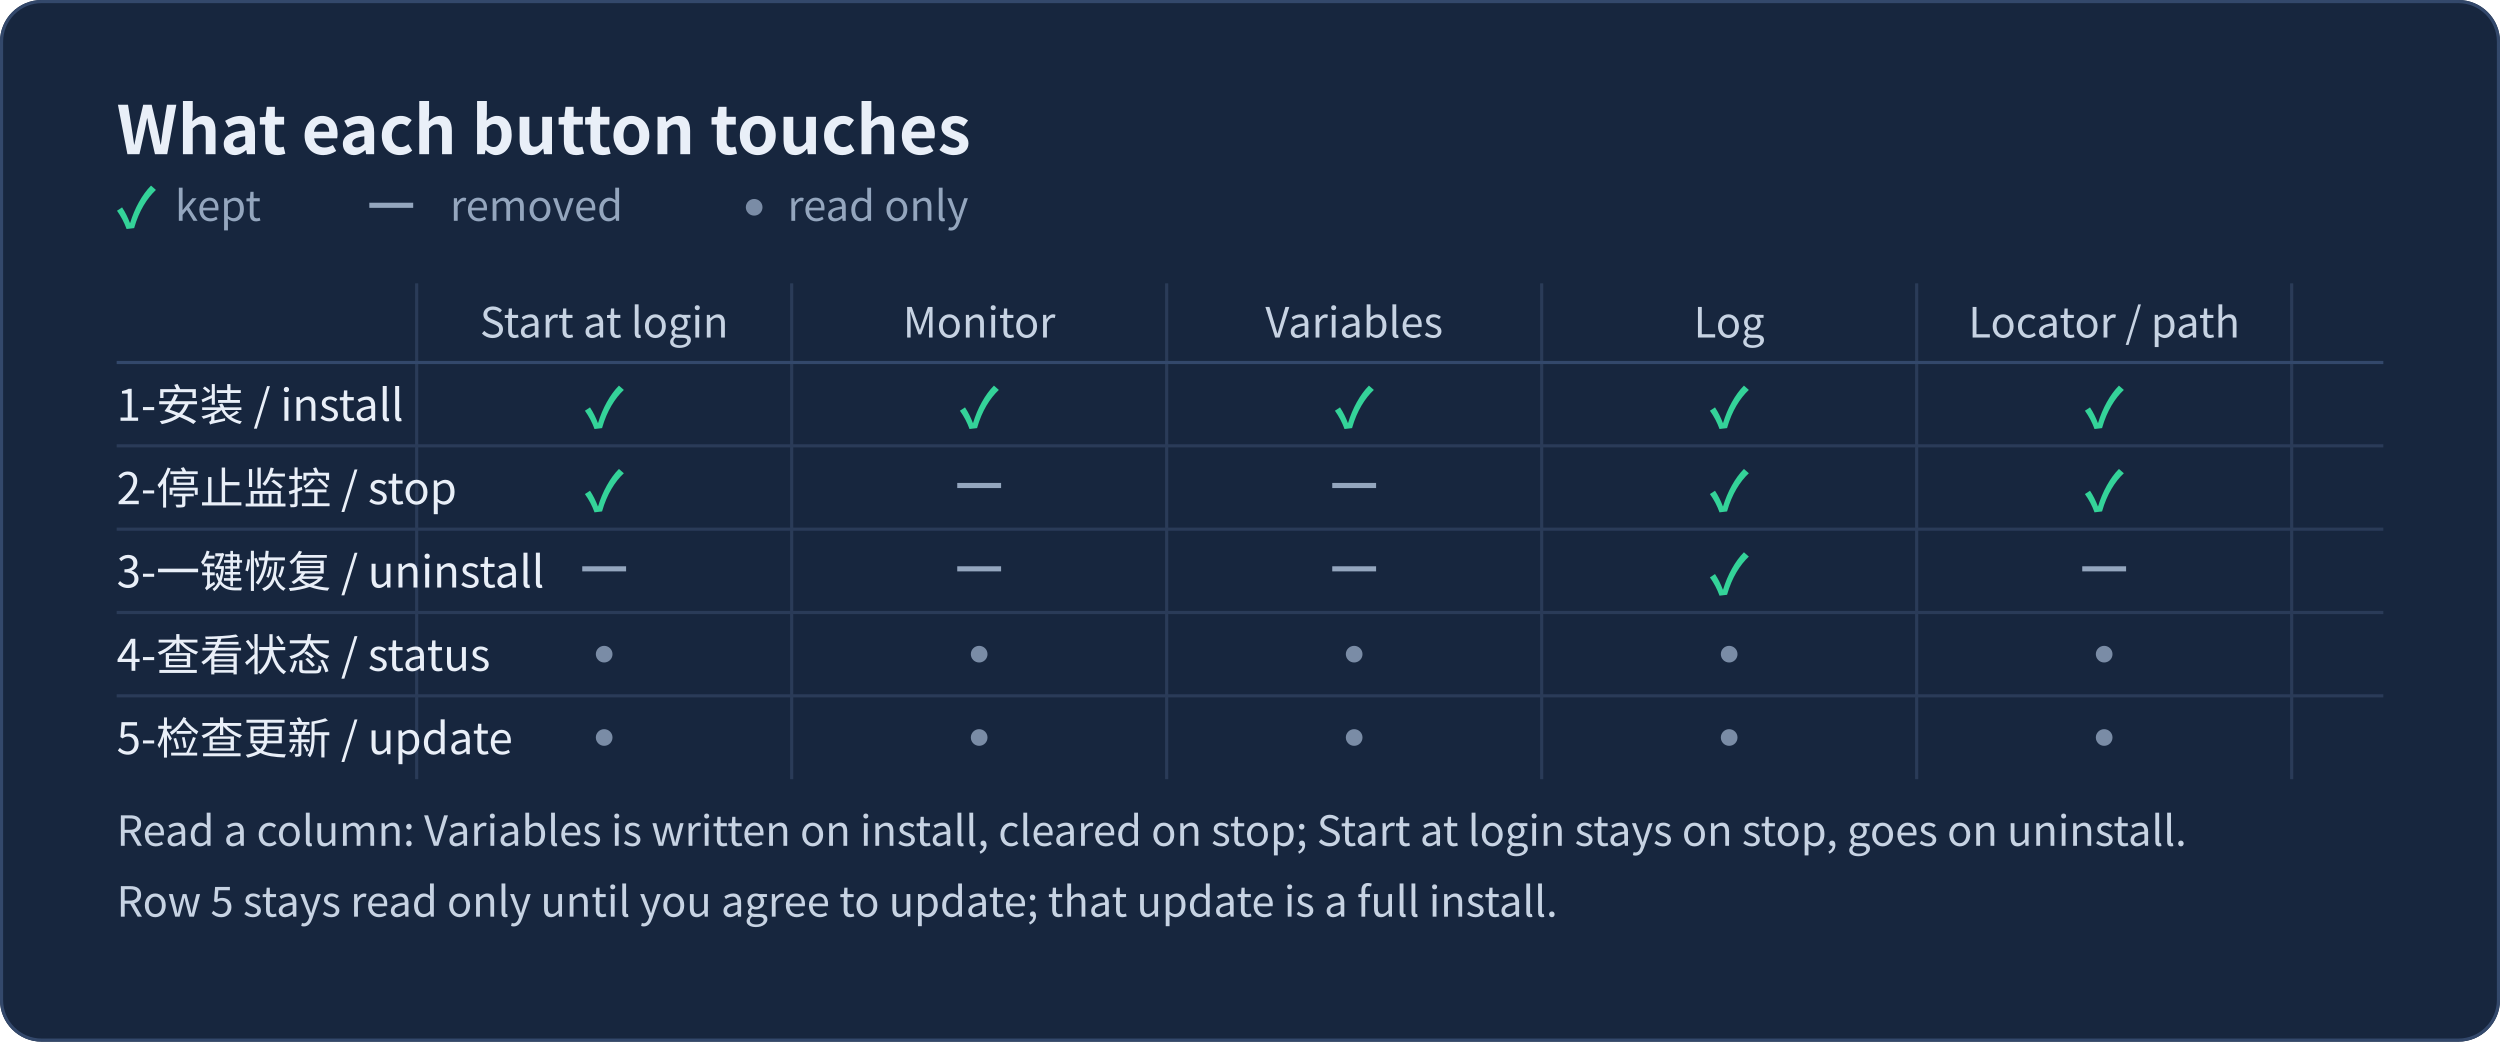
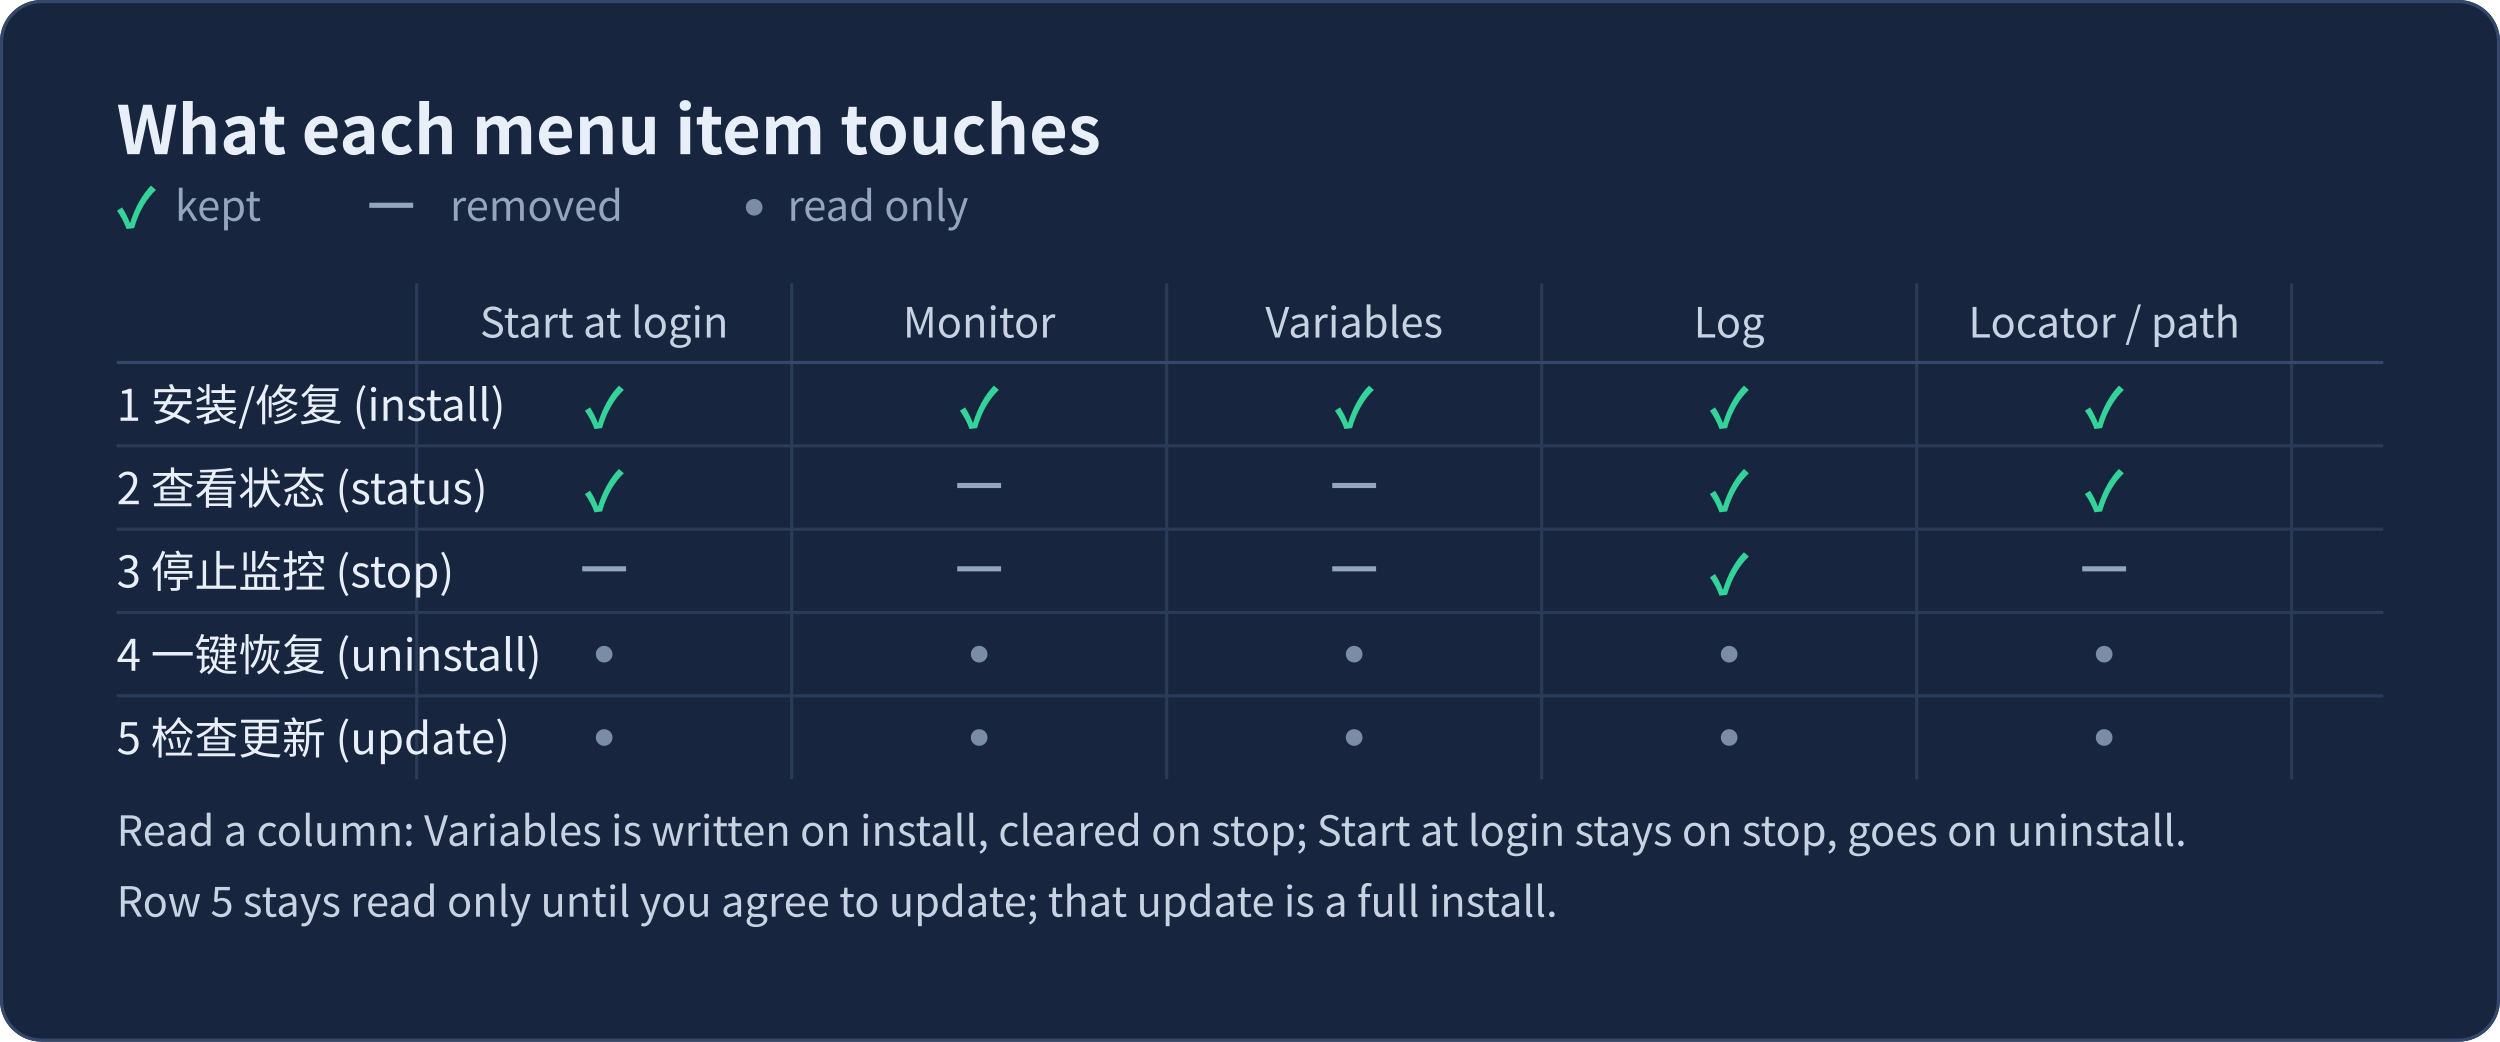
<svg xmlns="http://www.w3.org/2000/svg" width="1200" height="500" viewBox="0 0 1200 500" role="img" aria-labelledby="buttonsTitle buttonsDesc" font-family="-apple-system, BlinkMacSystemFont, 'Segoe UI', 'PingFang SC', 'Noto Sans CJK SC', sans-serif">
  <rect width="1200" height="500" rx="20" fill="#17263E" />
  <rect x="0.75" y="0.75" width="1198.5" height="498.5" rx="19.25" fill="none" stroke="#33486B" stroke-width="1.5" />
  <g id="heading">
-     <text x="56" y="74" font-size="32" font-weight="700" fill="#E9EFF8">What each button touches</text>
+     <text x="56" y="74" font-size="32" font-weight="700" fill="#E9EFF8">What each menu item touches</text>
    <text x="56" y="98" dominant-baseline="central" font-size="26" font-weight="700" fill="#34D399">✓</text>
    <text x="84" y="106" font-size="20" fill="#94A6BE">kept</text>
    <text x="176" y="106" font-size="26" font-weight="700" fill="#94A6BE">—</text>
    <text x="216" y="106" font-size="20" fill="#94A6BE">removed</text>
    <circle cx="362" cy="99.5" r="4" fill="#7A8CA6" />
    <text x="378" y="106" font-size="20" fill="#94A6BE">read only</text>
  </g>
  <g id="grid" fill="none" stroke-width="1.5">
    <path d="M200 136V374M380 136V374M560 136V374M740 136V374M920 136V374M1100 136V374M56 214H1144M56 254H1144M56 294H1144M56 334H1144" stroke="#2A3B58" />
    <path d="M56 174H1144" stroke="#33486B" />
  </g>
  <g id="column-labels" font-size="20" fill="#C7D3E3" text-anchor="middle">
    <text x="290" y="162">Start at login</text>
    <text x="470" y="162">Monitor</text>
    <text x="650" y="162">Variables</text>
    <text x="830" y="162">Log</text>
    <text x="1010" y="162">Locator / path</text>
  </g>
  <g id="row-labels" font-size="21" fill="#E9EFF8">
-     <text x="56" y="202">1-安装 / install</text>
-     <text x="56" y="242">2-停止监控 / stop</text>
-     <text x="56" y="282">3-一键恢复 / uninstall</text>
-     <text x="56" y="322">4-查看状态 / status</text>
-     <text x="56" y="362">5-检查更新 / update</text>
+     <text x="56" y="202">1 安装/修复 (install)</text>
+     <text x="56" y="242">2 查看状态 (status)</text>
+     <text x="56" y="282">3 停止监控 (stop)</text>
+     <text x="56" y="322">4 一键恢复 (uninstall)</text>
+     <text x="56" y="362">5 检查更新 (update)</text>
  </g>
  <g id="kept" font-size="26" font-weight="700" fill="#34D399" text-anchor="middle">
    <text x="290" y="194" dominant-baseline="central">✓</text>
    <text x="470" y="194" dominant-baseline="central">✓</text>
    <text x="650" y="194" dominant-baseline="central">✓</text>
    <text x="830" y="194" dominant-baseline="central">✓</text>
    <text x="1010" y="194" dominant-baseline="central">✓</text>
    <text x="290" y="234" dominant-baseline="central">✓</text>
    <text x="830" y="234" dominant-baseline="central">✓</text>
    <text x="1010" y="234" dominant-baseline="central">✓</text>
    <text x="830" y="274" dominant-baseline="central">✓</text>
  </g>
  <g id="cleared" font-size="26" font-weight="700" fill="#94A6BE" text-anchor="middle">
    <text x="470" y="240.5">—</text>
    <text x="650" y="240.5">—</text>
    <text x="290" y="280.5">—</text>
    <text x="470" y="280.5">—</text>
    <text x="650" y="280.5">—</text>
    <text x="1010" y="280.5">—</text>
  </g>
  <g id="read-only" font-size="40" font-weight="700" fill="#7A8CA6" text-anchor="middle">
    <circle cx="290" cy="314" r="4" />
    <circle cx="470" cy="314" r="4" />
    <circle cx="650" cy="314" r="4" />
    <circle cx="830" cy="314" r="4" />
    <circle cx="1010" cy="314" r="4" />
    <circle cx="290" cy="354" r="4" />
    <circle cx="470" cy="354" r="4" />
    <circle cx="650" cy="354" r="4" />
    <circle cx="830" cy="354" r="4" />
    <circle cx="1010" cy="354" r="4" />
  </g>
  <text x="56" y="406" font-size="20" fill="#C7D3E3">Read a column: Variables is written on install, cleared on stop; Start at login stays on stop, goes on uninstall.</text>
  <text x="56" y="440" font-size="20" fill="#C7D3E3">Row 5 stays read only until you agree to update; that update is a full install.</text>
</svg>
